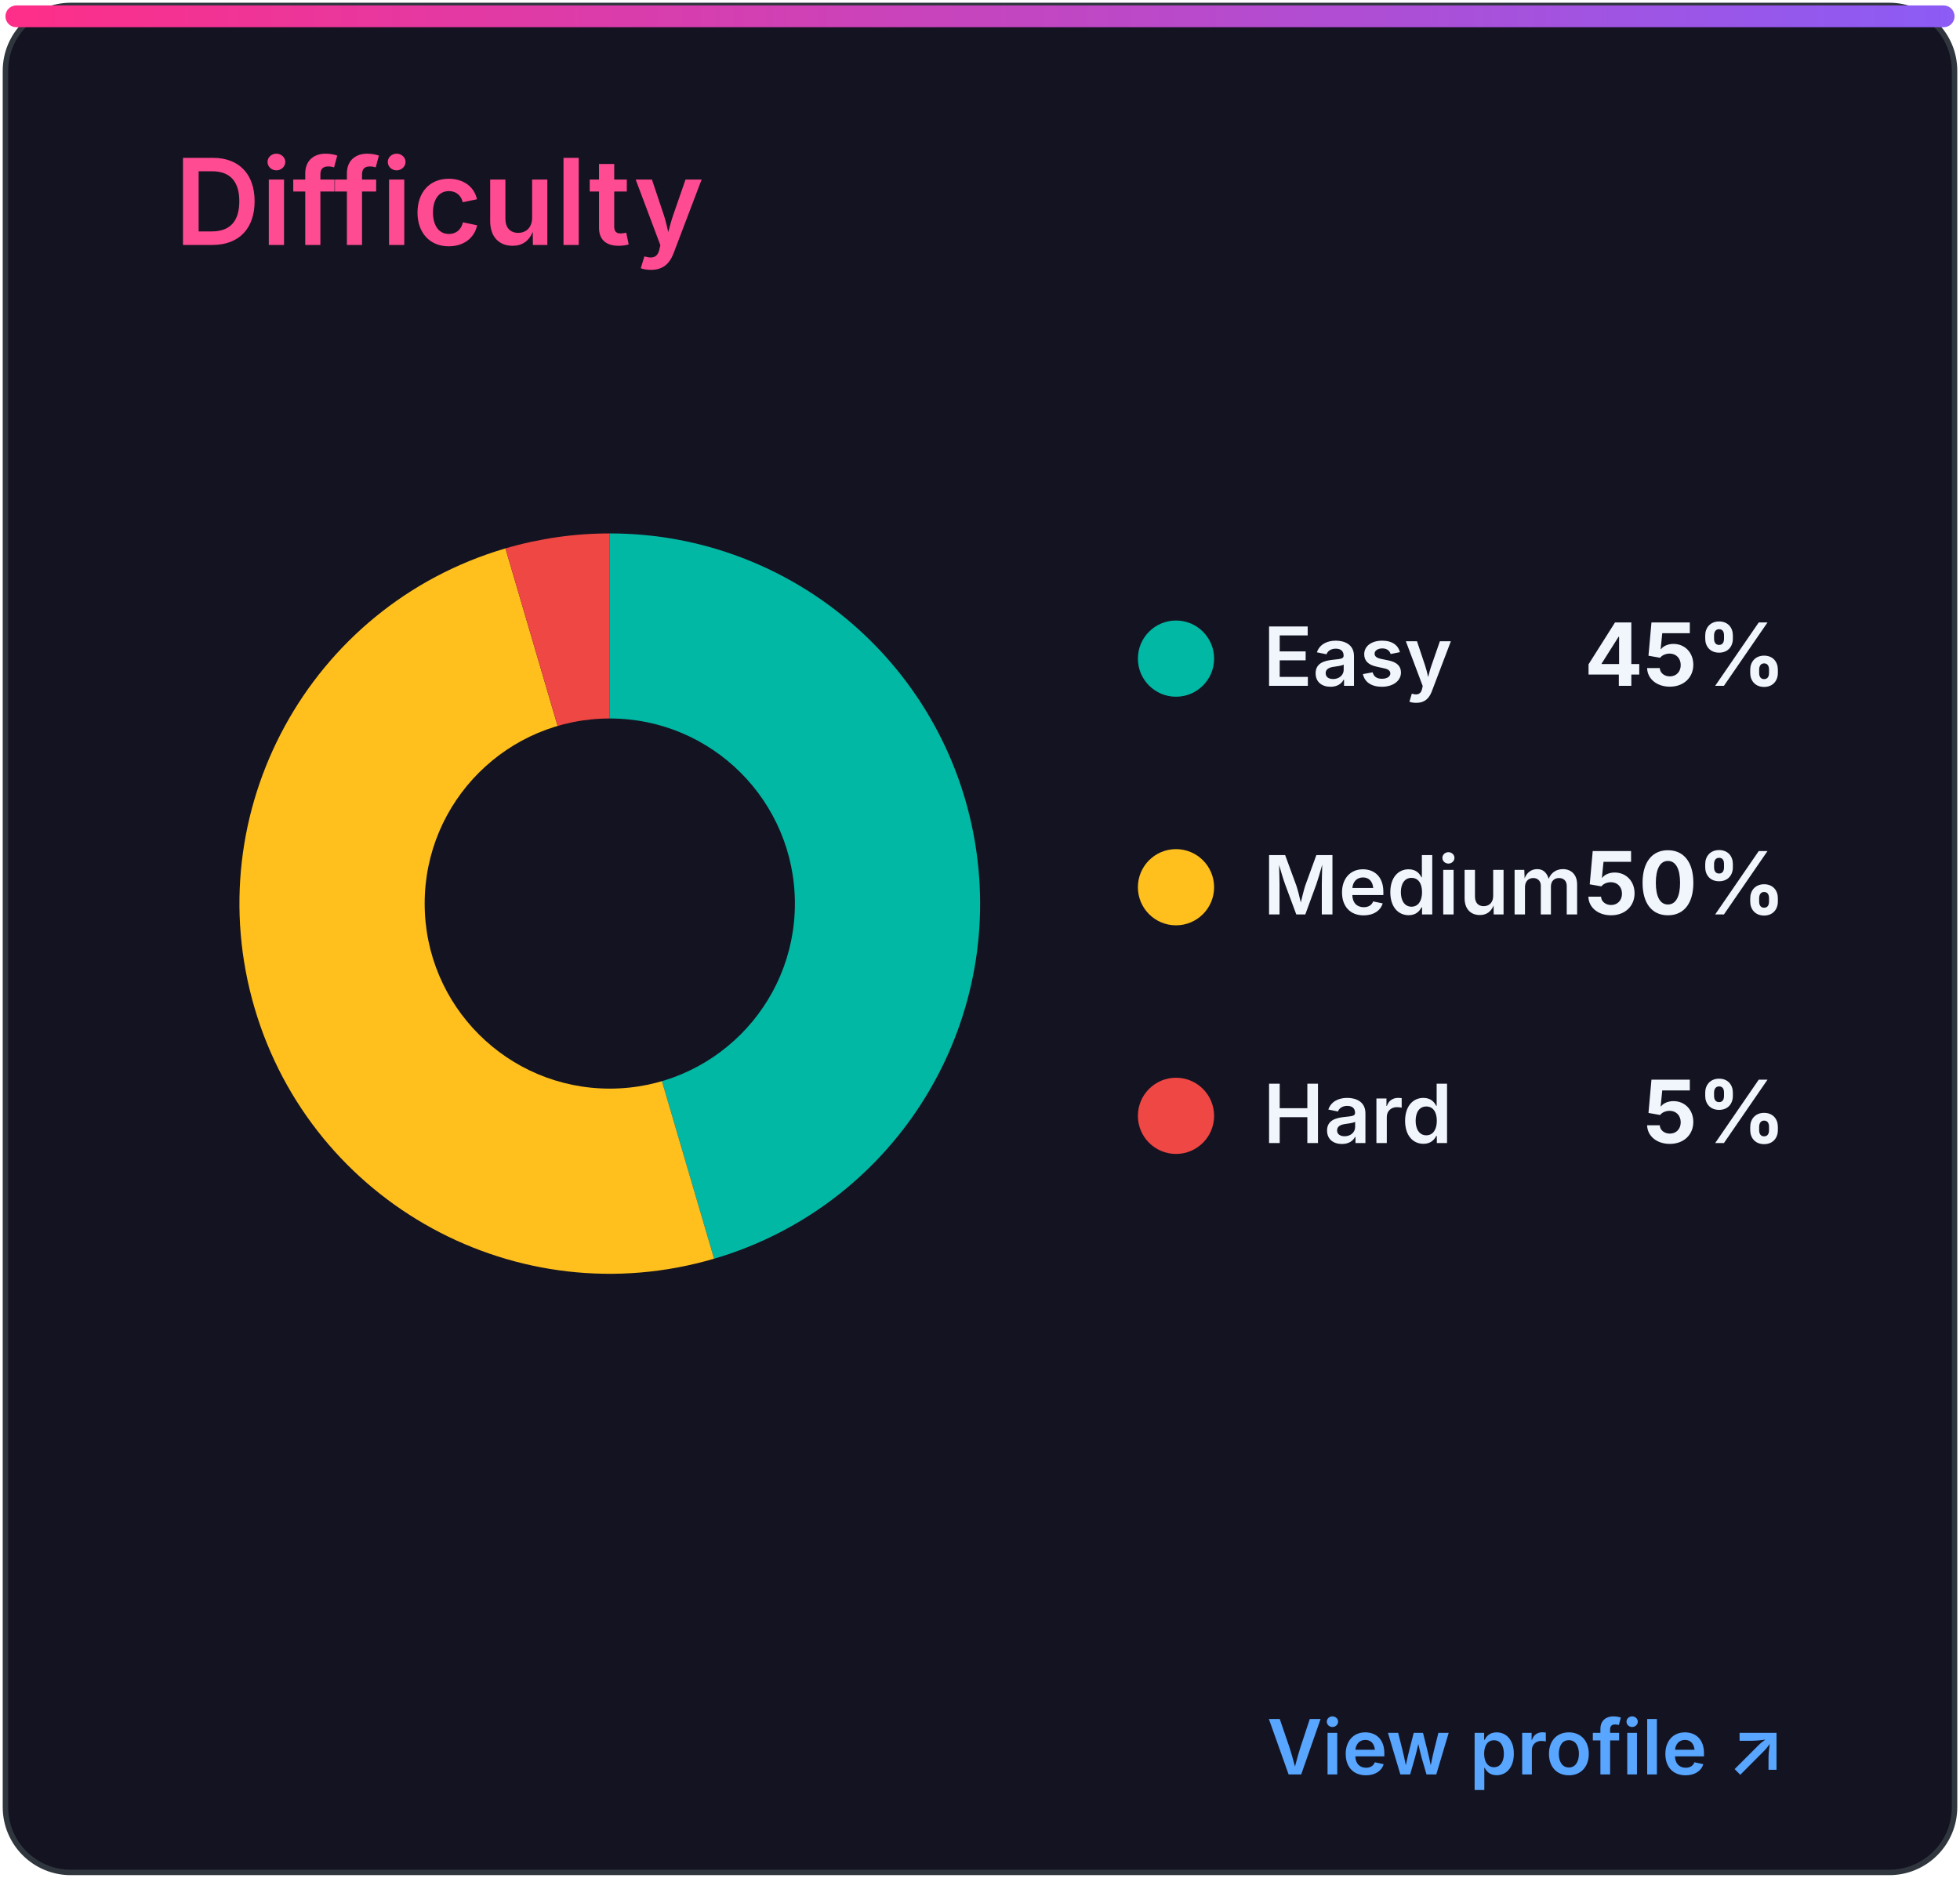
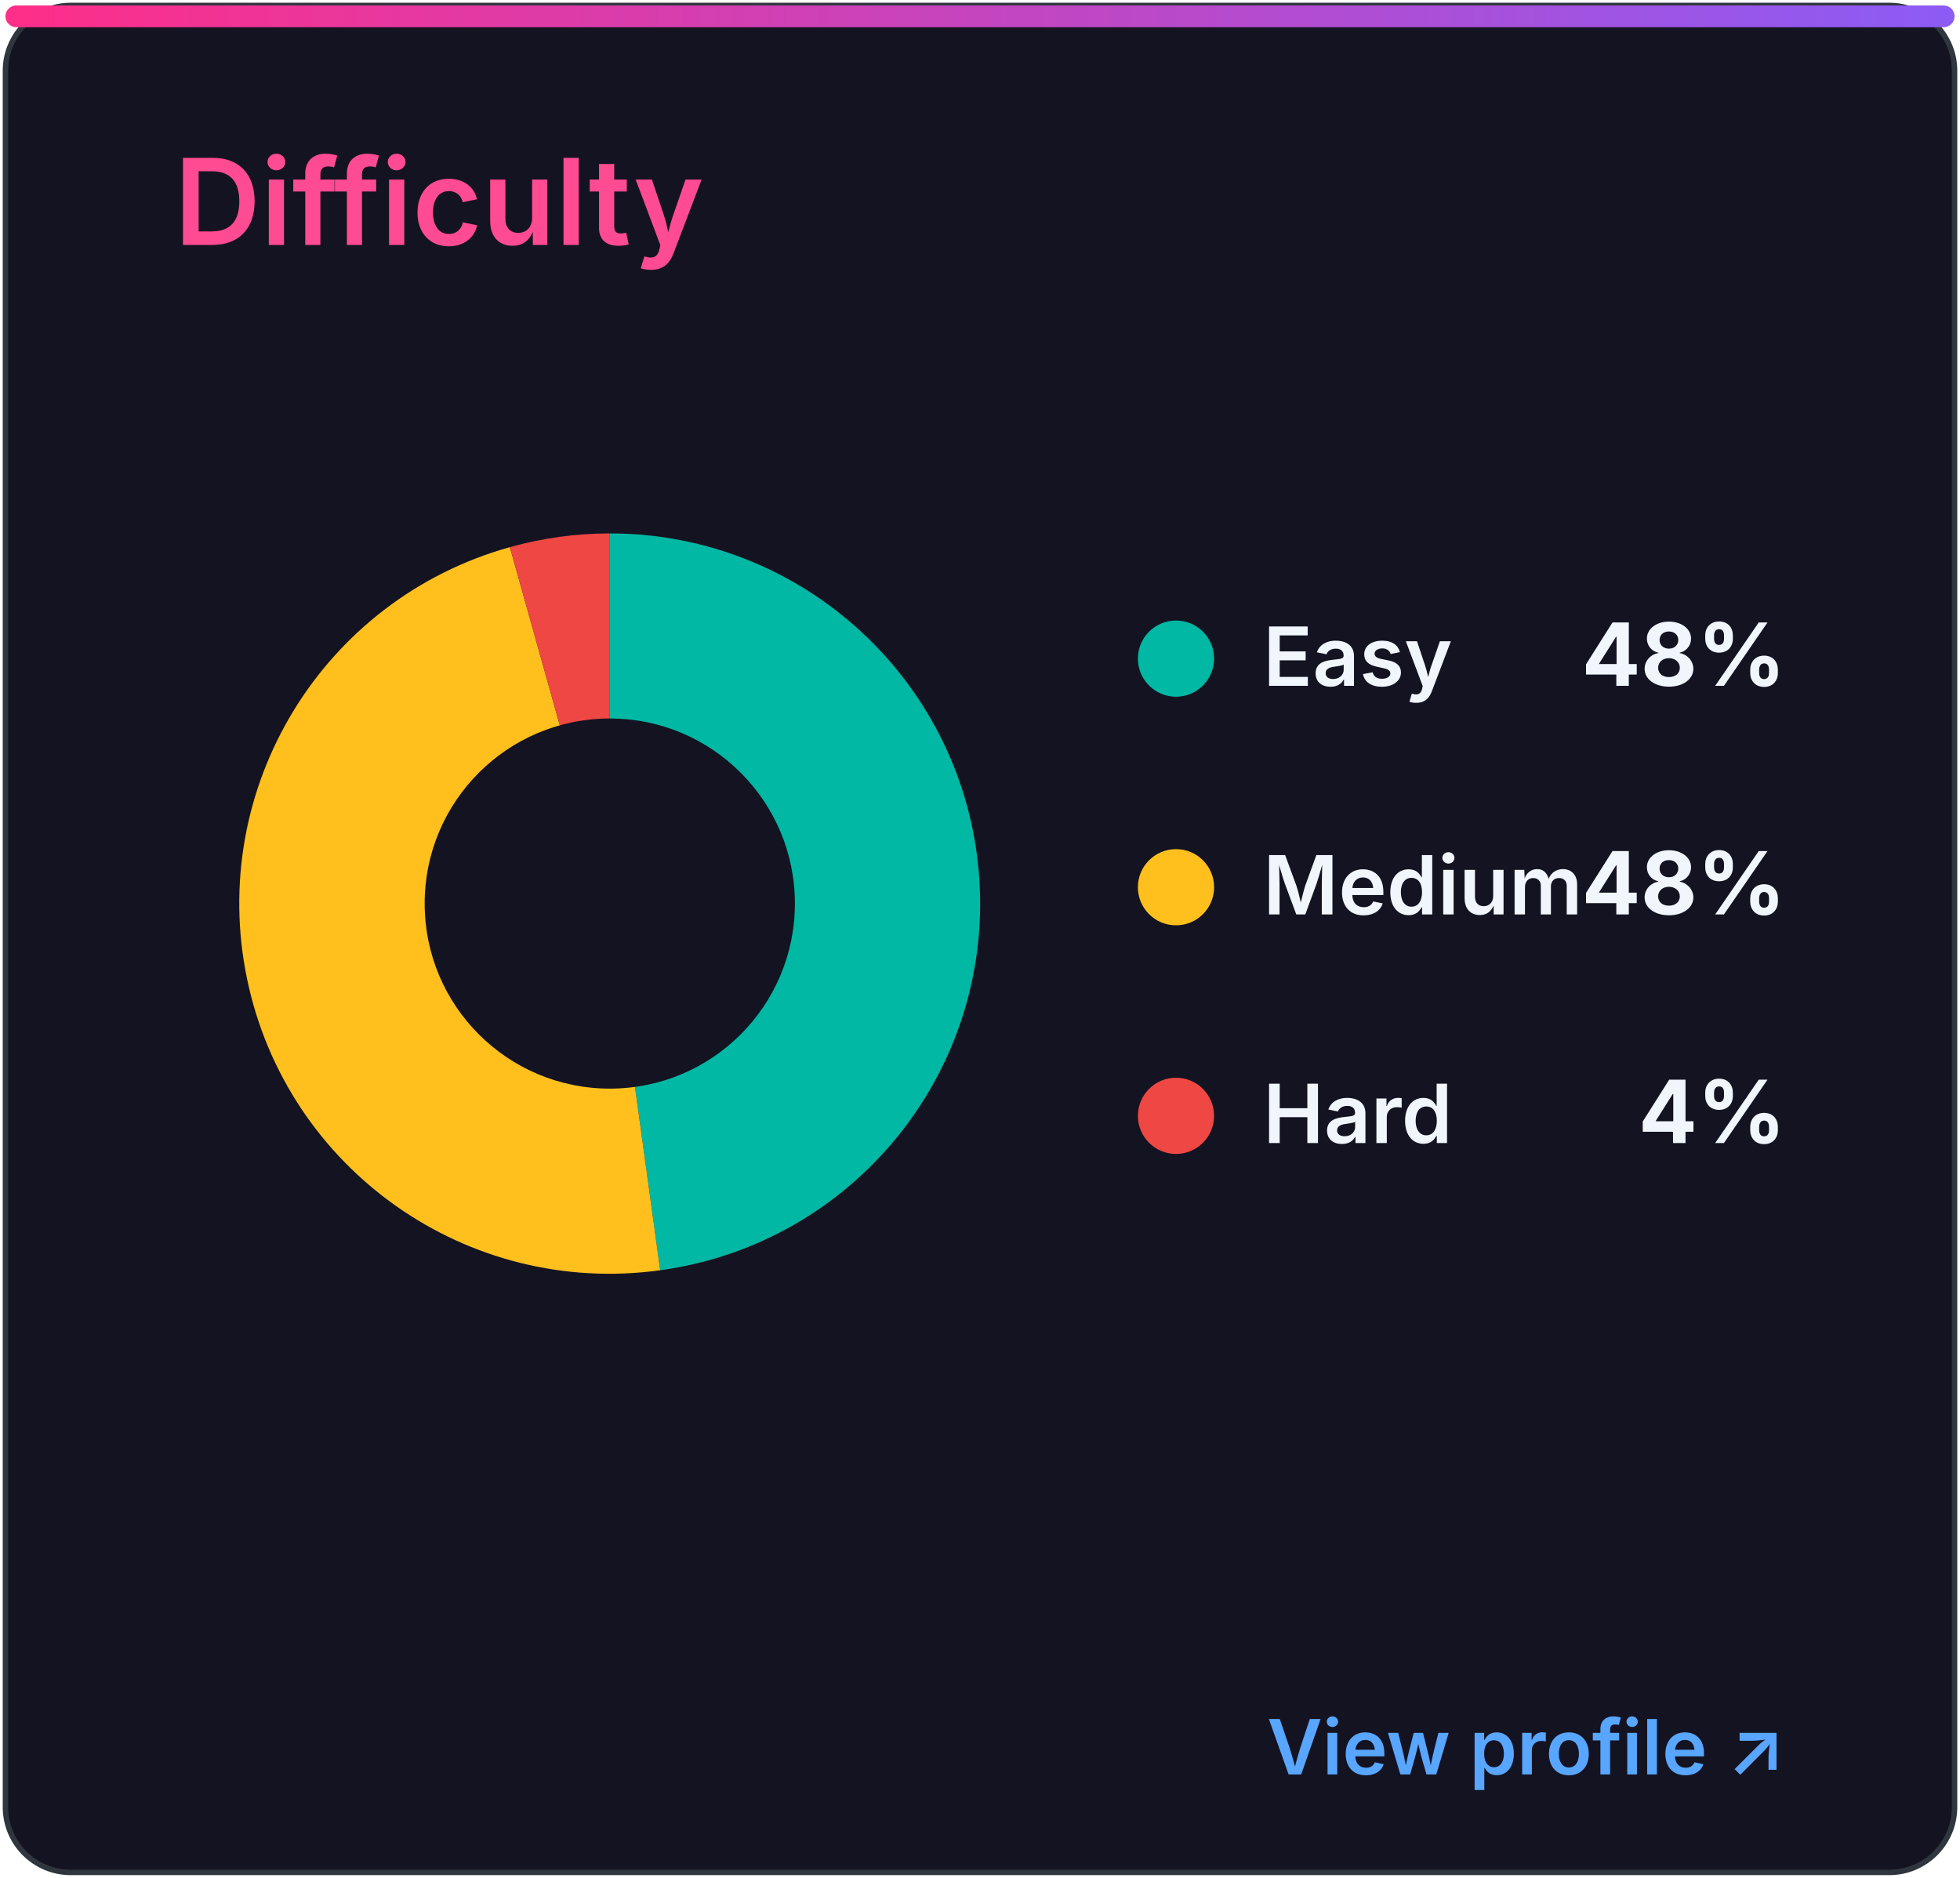
<svg xmlns="http://www.w3.org/2000/svg" width="360" height="345" viewBox="0 0 360 345" role="img" aria-labelledby="title desc">
  <defs>
    <linearGradient id="accent" x1="0" x2="1">
      <stop stop-color="#ff2e88" />
      <stop offset="1" stop-color="#8b5cf6" />
    </linearGradient>
    <clipPath id="bar">
      <rect x="32" y="82" width="296" height="8" rx="4" />
    </clipPath>
    <style>
.heading{font:600 22px -apple-system,BlinkMacSystemFont,'Segoe UI',sans-serif;fill:#ff4b91}
.eyebrow{font:600 10px -apple-system,BlinkMacSystemFont,'Segoe UI',sans-serif;letter-spacing:1.2px;fill:#8b949e}
.total{font:700 52px -apple-system,BlinkMacSystemFont,'Segoe UI',sans-serif;fill:#f0f6fc}
.metric{font:600 15px -apple-system,BlinkMacSystemFont,'Segoe UI',sans-serif;fill:#f0f6fc}
.count{font:700 16px -apple-system,BlinkMacSystemFont,'Segoe UI',sans-serif;fill:#f0f6fc}
.muted{font:500 13px -apple-system,BlinkMacSystemFont,'Segoe UI',sans-serif;fill:#8b949e}
.language{font:700 31px -apple-system,BlinkMacSystemFont,'Segoe UI',sans-serif;fill:#f0f6fc}
.link{font:600 14px -apple-system,BlinkMacSystemFont,'Segoe UI',sans-serif;fill:#58a6ff}
</style>
  </defs>
  <rect x="1" y="1" width="358" height="343" rx="12" fill="#141321" stroke="#30363d" />
  <rect x="1" y="1" width="358" height="4" rx="2" fill="url(#accent)" />
  <text x="32" y="45" class="heading">Difficulty</text>
-   <path d="M 112 166 L 112.00 98.00 A 68 68 0 0 1 131.16 231.25 Z" fill="#00b8a3" />
-   <path d="M 112 166 L 131.16 231.25 A 68 68 0 0 1 92.84 100.75 Z" fill="#ffc01e" />
-   <path d="M 112 166 L 92.84 100.75 A 68 68 0 0 1 112.00 98.00 Z" fill="#ef4743" />
+   <path d="M 112 166 L 112.00 98.00 A 68 68 0 0 1 121.26 233.37 Z" fill="#00b8a3" />
+   <path d="M 112 166 L 121.26 233.37 A 68 68 0 0 1 93.65 100.52 Z" fill="#ffc01e" />
+   <path d="M 112 166 L 93.65 100.52 A 68 68 0 0 1 112.00 98.00 Z" fill="#ef4743" />
  <circle cx="112" cy="166" r="34" fill="#141321" />
  <circle cx="216" cy="121" r="7" fill="#00b8a3" />
  <text x="232" y="126" class="metric">Easy</text>
-   <text x="328" y="126" class="count" text-anchor="end">45%</text>
+   <text x="328" y="126" class="count" text-anchor="end">48%</text>
  <circle cx="216" cy="163" r="7" fill="#ffc01e" />
  <text x="232" y="168" class="metric">Medium</text>
-   <text x="328" y="168" class="count" text-anchor="end">50%</text>
+   <text x="328" y="168" class="count" text-anchor="end">48%</text>
  <circle cx="216" cy="205" r="7" fill="#ef4743" />
  <text x="232" y="210" class="metric">Hard</text>
-   <text x="328" y="210" class="count" text-anchor="end">5%</text>
+   <text x="328" y="210" class="count" text-anchor="end">4%</text>
  <text x="328" y="326" class="link" text-anchor="end">View profile ↗</text>
</svg>
